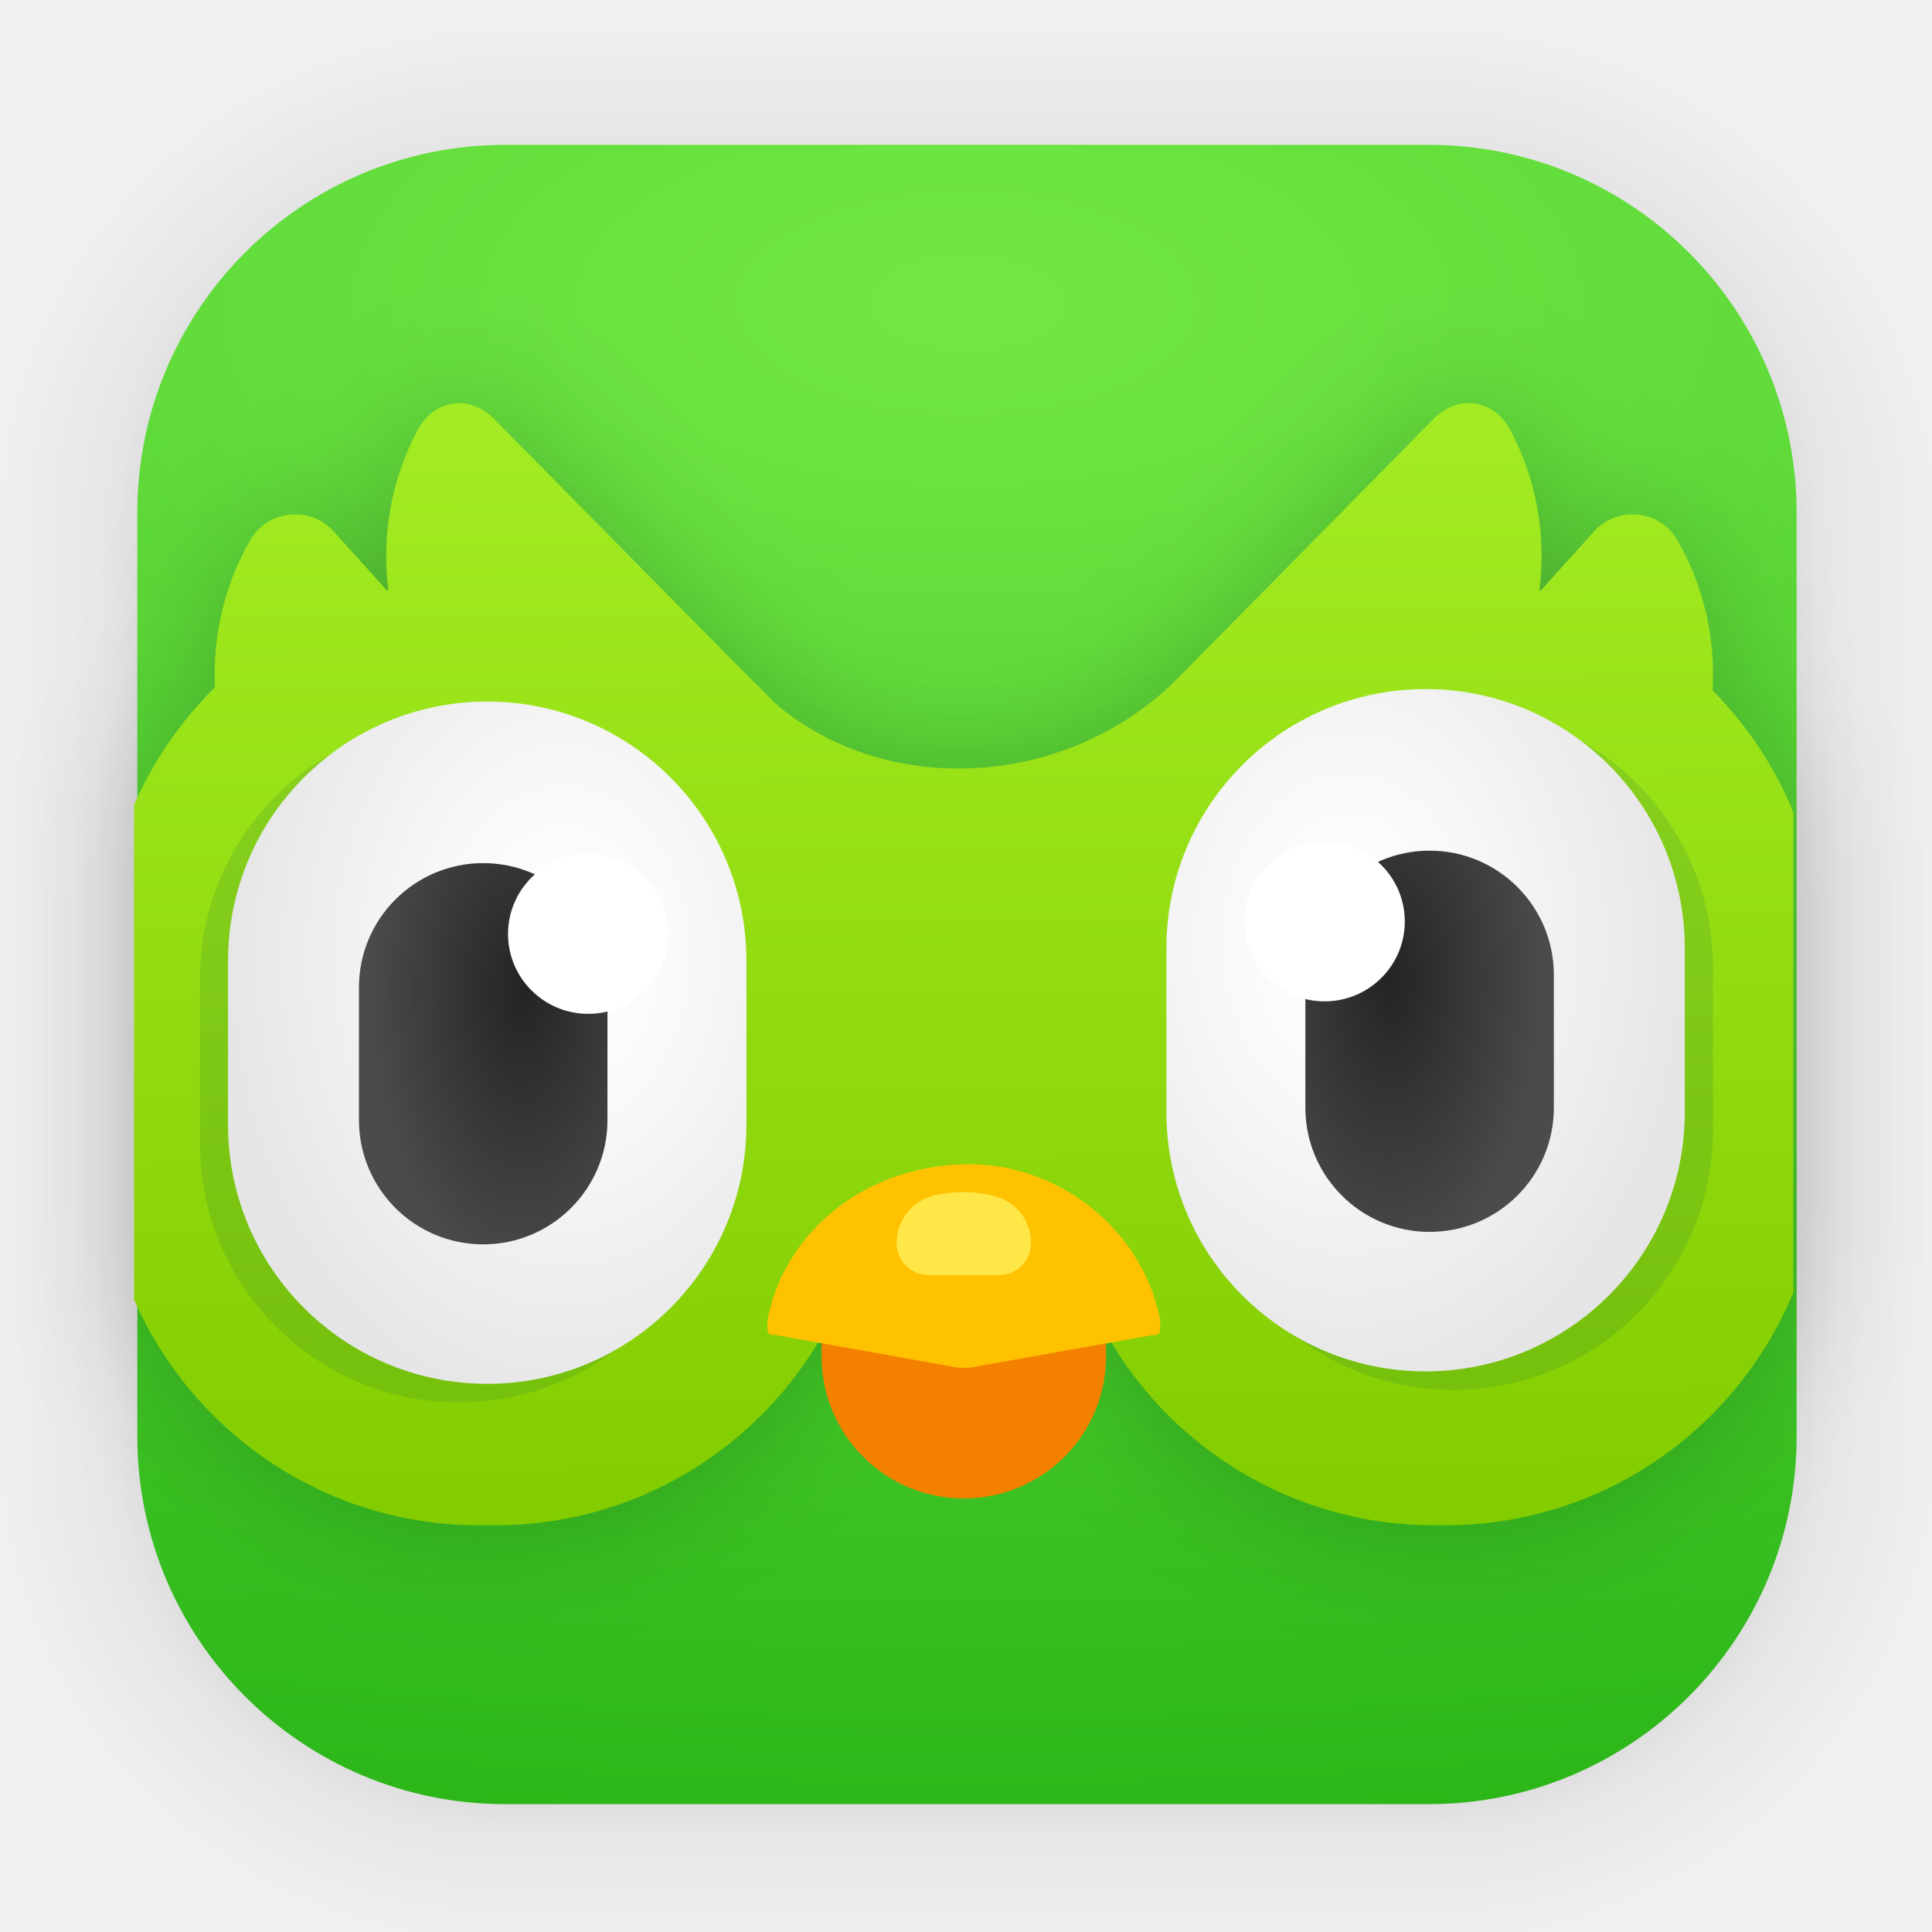
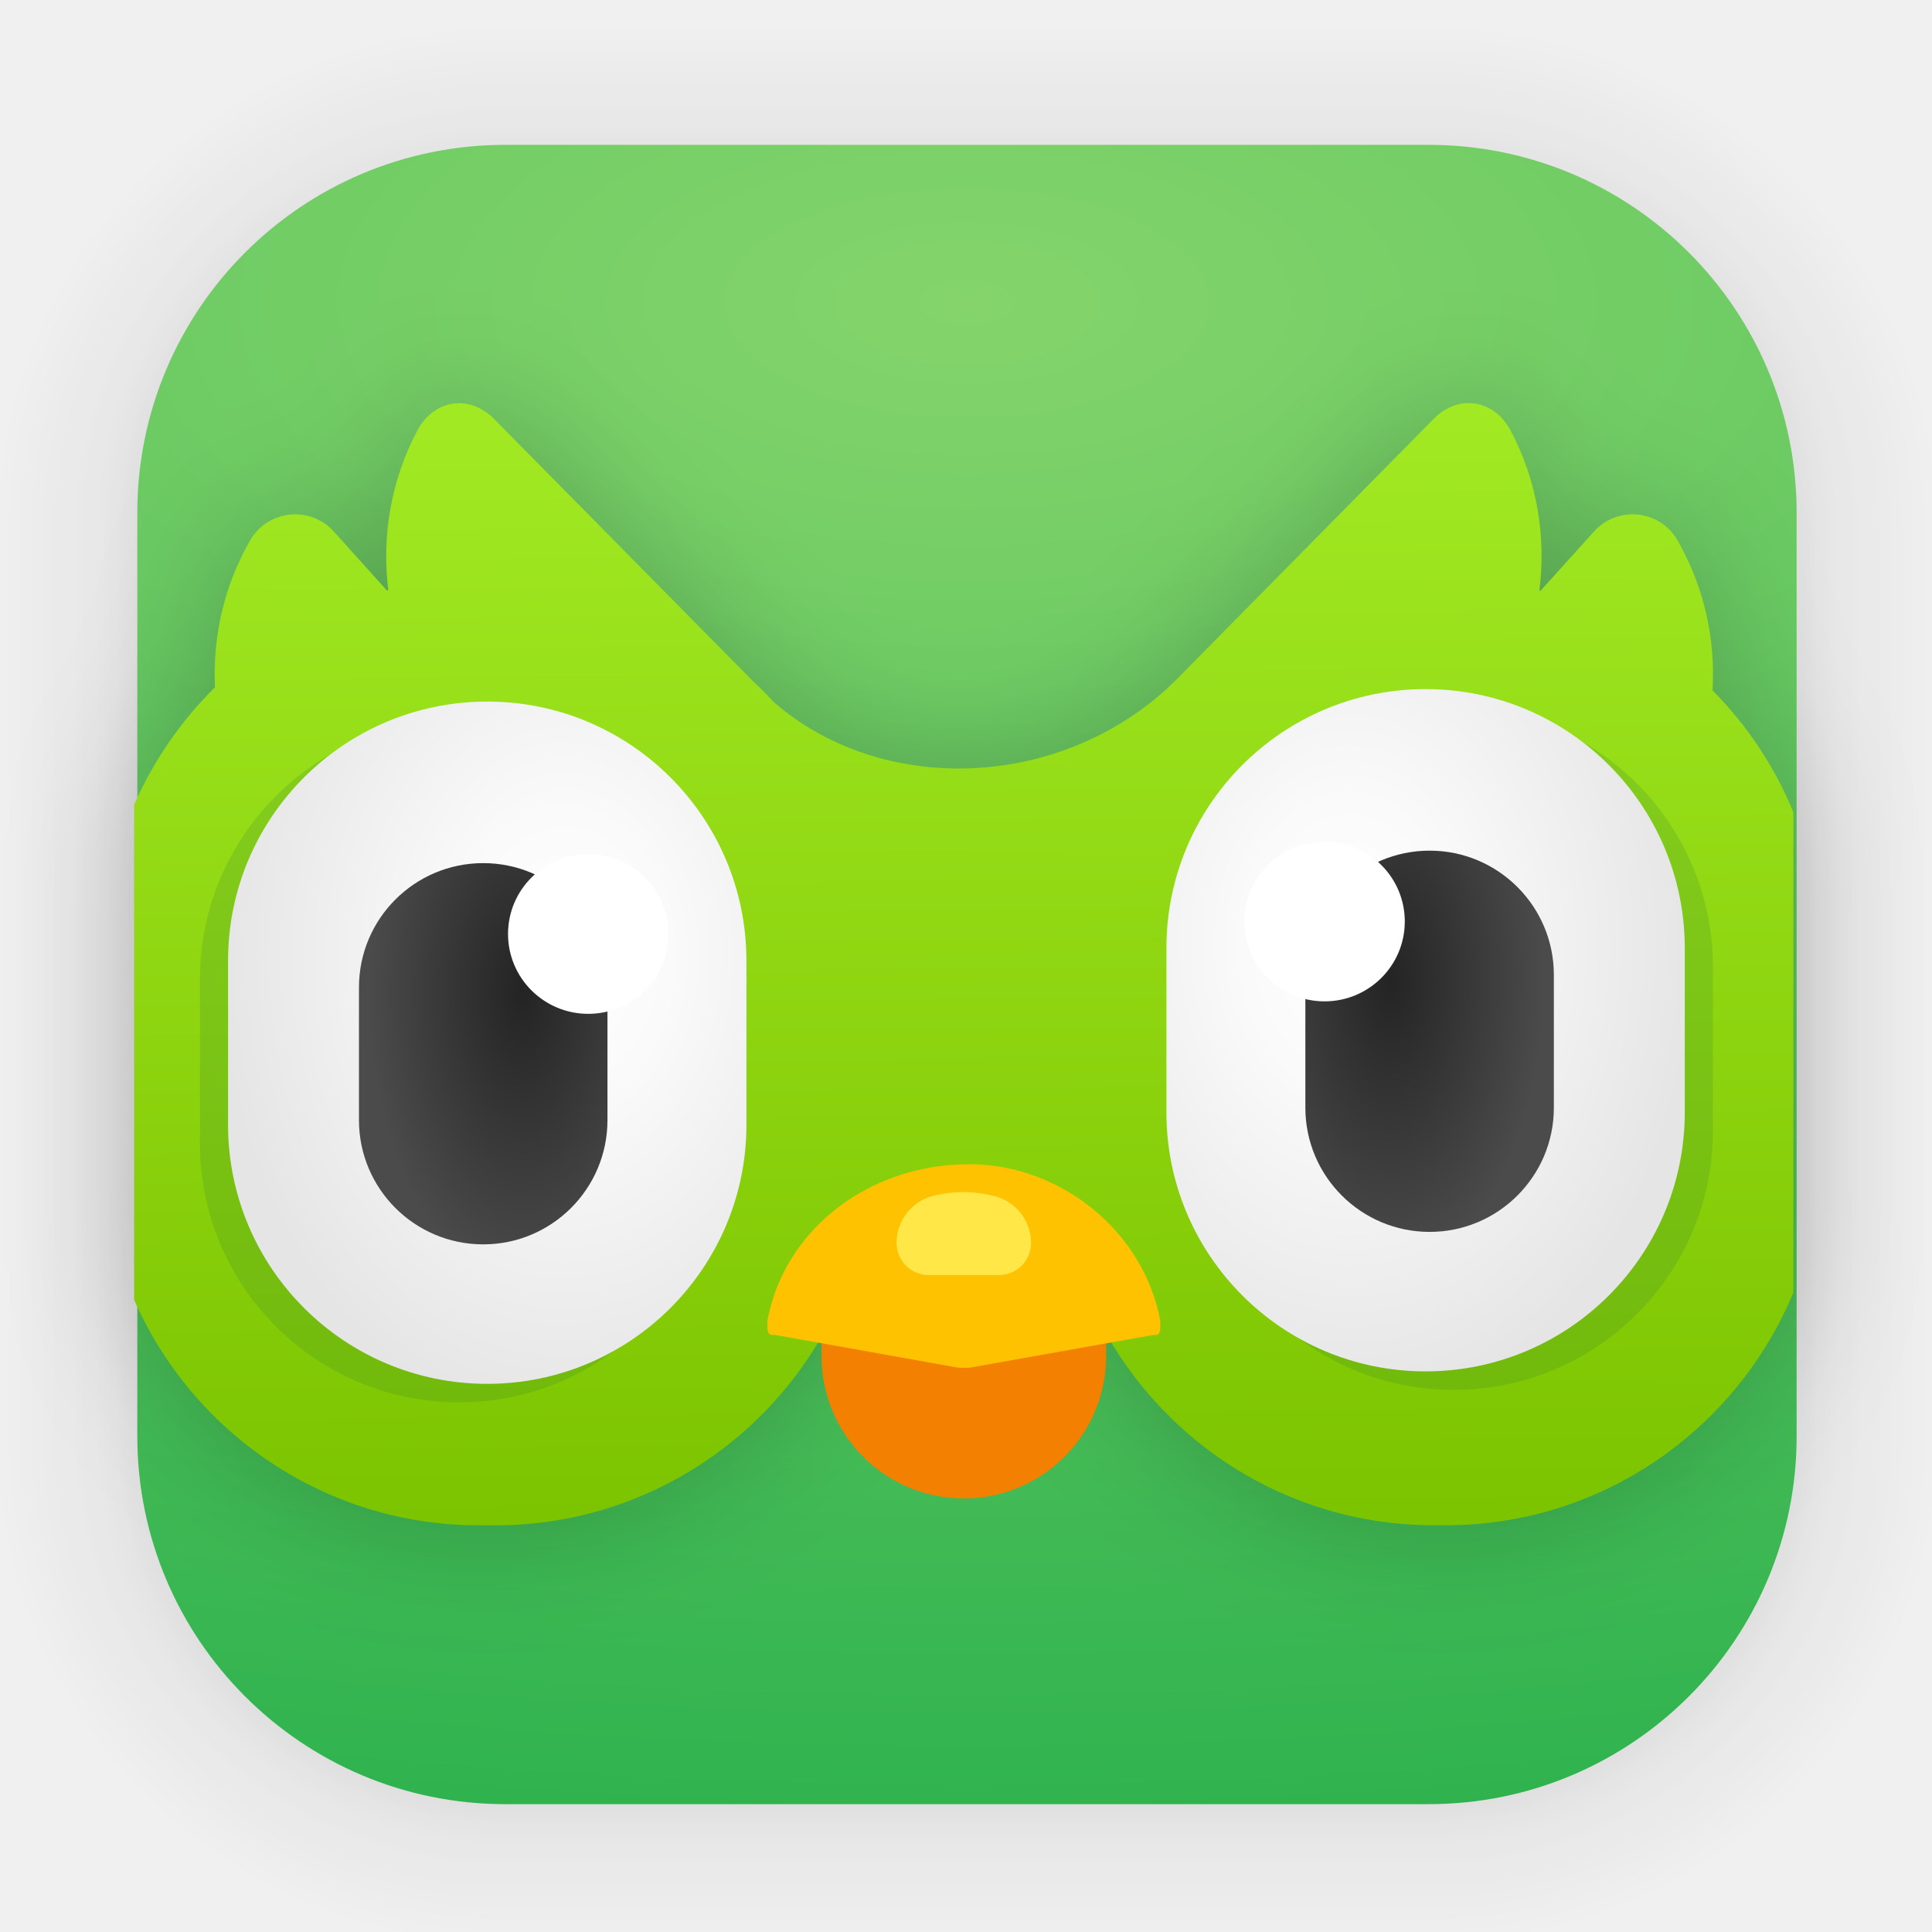
<svg xmlns="http://www.w3.org/2000/svg" xmlns:xlink="http://www.w3.org/1999/xlink" width="128" height="128" viewBox="0 0 33.867 33.867" version="1.1" id="svg1443">
  <defs id="defs1437">
    <linearGradient id="linearGradient1032">
      <stop style="stop-color:#242424;stop-opacity:1" offset="0" id="stop1028" />
      <stop style="stop-color:#4b4b4b;stop-opacity:1" offset="1" id="stop1030" />
    </linearGradient>
    <linearGradient id="linearGradient976">
      <stop style="stop-color:#ffffff;stop-opacity:1;" offset="0" id="stop972" />
      <stop style="stop-color:#fafafa;stop-opacity:1;" offset="0.308" id="stop982" />
      <stop style="stop-color:#e5e5e5;stop-opacity:1" offset="1" id="stop974" />
    </linearGradient>
    <linearGradient id="linearGradient1630">
-       <stop id="stop1626" offset="0" style="stop-color:#72e845;stop-opacity:1" />
-       <stop id="stop1628" offset="1" style="stop-color:#1eac10;stop-opacity:1" />
+       <stop id="stop1626" offset="0" style="stop-color:#84d46b;stop-opacity:1" />
+       <stop id="stop1628" offset="1" style="stop-color:#1eac49;stop-opacity:1" />
    </linearGradient>
    <filter color-interpolation-filters="sRGB" height="1.131" width="1.111" y="-0.066" x="-0.055" id="c-9">
      <feGaussianBlur id="feGaussianBlur1093" stdDeviation="1.106" />
    </filter>
    <linearGradient gradientUnits="userSpaceOnUse" gradientTransform="matrix(0.13235,0,0,0.13075,-32.379,1.0873)" y2="269.49" y1="235.15" x2="657.65" x1="319.21" id="a-12">
      <stop id="stop1076" offset="0" stop-color="#e54c18" />
      <stop id="stop1078" offset="1" stop-color="#fec350" />
    </linearGradient>
    <filter style="color-interpolation-filters:sRGB" id="filter2682" x="-0.091" y="-0.134" width="1.181" height="1.268">
      <feGaussianBlur stdDeviation="0.937" id="feGaussianBlur2684" />
    </filter>
    <linearGradient xlink:href="#linearGradient1846" id="linearGradient1848" x1="132.996" y1="62.064" x2="132.856" y2="45.671" gradientUnits="userSpaceOnUse" gradientTransform="matrix(1.170865,0,0,1.170865,-138.9098,-46.08465)" />
    <linearGradient id="linearGradient1846">
-       <stop style="stop-color:#82cc00;stop-opacity:1" offset="0" id="stop1842" />
-       <stop style="stop-color:#a3ec23;stop-opacity:1" offset="1" id="stop1844" />
+       <stop style="stop-color:#7dc400;stop-opacity:1" offset="0" id="stop1842" />
+       <stop style="stop-color:#a1e923;stop-opacity:1" offset="1" id="stop1844" />
    </linearGradient>
    <filter style="color-interpolation-filters:sRGB" id="filter2768" x="-0.306" y="-0.236" width="1.612" height="1.472">
      <feFlood flood-opacity="0.498" flood-color="rgb(0,0,0)" result="flood" id="feFlood2758" />
      <feComposite in="flood" in2="SourceGraphic" operator="out" result="composite1" id="feComposite2760" />
      <feGaussianBlur in="composite1" stdDeviation="1" result="blur" id="feGaussianBlur2762" />
      <feOffset dx="0" dy="0" result="offset" id="feOffset2764" />
      <feComposite in="offset" in2="SourceGraphic" operator="atop" result="composite2" id="feComposite2766" />
    </filter>
    <filter style="color-interpolation-filters:sRGB" id="filter2744" x="-0.306" y="-0.236" width="1.612" height="1.472">
      <feFlood flood-opacity="0.498" flood-color="rgb(0,0,0)" result="flood" id="feFlood2734" />
      <feComposite in="flood" in2="SourceGraphic" operator="out" result="composite1" id="feComposite2736" />
      <feGaussianBlur in="composite1" stdDeviation="1" result="blur" id="feGaussianBlur2738" />
      <feOffset dx="0" dy="0" result="offset" id="feOffset2740" />
      <feComposite in="offset" in2="SourceGraphic" operator="atop" result="composite2" id="feComposite2742" />
    </filter>
    <radialGradient xlink:href="#linearGradient976" id="radialGradient980" gradientUnits="userSpaceOnUse" gradientTransform="matrix(1.335324,-0.01086184,0.01470542,1.807843,-15.37901,-14.84649)" cx="39.551" cy="19.012" fx="39.551" fy="19.012" r="4.544" />
    <radialGradient xlink:href="#linearGradient1032" id="radialGradient1034" cx="38.449" cy="20.114" fx="38.449" fy="20.114" r="2.178" gradientTransform="matrix(1.239743,0.01007556,-0.01906985,2.346442,-8.834226,-27.84001)" gradientUnits="userSpaceOnUse" />
    <radialGradient xlink:href="#linearGradient976" id="radialGradient1062" gradientUnits="userSpaceOnUse" gradientTransform="matrix(1.335324,-0.01086184,0.01470542,1.807843,-15.37901,-14.84649)" cx="39.551" cy="19.012" fx="39.551" fy="19.012" r="4.544" />
    <radialGradient xlink:href="#linearGradient1032" id="radialGradient1064" gradientUnits="userSpaceOnUse" gradientTransform="matrix(1.239743,0.01007556,-0.01906985,2.346442,-8.834226,-27.84001)" cx="38.449" cy="20.114" fx="38.449" fy="20.114" r="2.178" />
    <radialGradient xlink:href="#linearGradient1630" id="radialGradient1066" cx="16.951" cy="5.309" fx="16.951" fy="5.309" r="14.544" gradientUnits="userSpaceOnUse" gradientTransform="matrix(4.664403,0,0,2.208267,-62.11581,-6.414963)" />
  </defs>
  <g id="layer1">
    <g style="opacity:0.188" transform="matrix(0.9757321,0,0,0.9636099,-65.73723,-36.32765)" id="g1702">
      <rect ry="6.61" rx="6.61" y="40.71" x="69.84" height="29.811" width="29.811" id="rect1634" style="fill:none;fill-opacity:1;stroke:#000000;stroke-width:0.1;stroke-linecap:round;stroke-linejoin:round;stroke-miterlimit:4;stroke-dasharray:none;stroke-opacity:0.02" />
      <rect style="fill:none;fill-opacity:1;stroke:#000000;stroke-width:0.2;stroke-linecap:round;stroke-linejoin:round;stroke-miterlimit:4;stroke-dasharray:none;stroke-opacity:0.02" id="rect1638" width="29.811" height="29.811" x="69.84" y="40.71" rx="6.61" ry="6.61" />
      <rect ry="6.61" rx="6.61" y="40.71" x="69.84" height="29.811" width="29.811" id="rect1640" style="fill:none;fill-opacity:1;stroke:#000000;stroke-width:0.3;stroke-linecap:round;stroke-linejoin:round;stroke-miterlimit:4;stroke-dasharray:none;stroke-opacity:0.02" />
      <rect style="fill:none;fill-opacity:1;stroke:#000000;stroke-width:0.4;stroke-linecap:round;stroke-linejoin:round;stroke-miterlimit:4;stroke-dasharray:none;stroke-opacity:0.02" id="rect1642" width="29.811" height="29.811" x="69.84" y="40.71" rx="6.61" ry="6.61" />
      <rect ry="6.61" rx="6.61" y="40.71" x="69.84" height="29.811" width="29.811" id="rect1644" style="fill:none;fill-opacity:1;stroke:#000000;stroke-width:0.5;stroke-linecap:round;stroke-linejoin:round;stroke-miterlimit:4;stroke-dasharray:none;stroke-opacity:0.02" />
      <rect style="fill:none;fill-opacity:1;stroke:#000000;stroke-width:0.6;stroke-linecap:round;stroke-linejoin:round;stroke-miterlimit:4;stroke-dasharray:none;stroke-opacity:0.02" id="rect1646" width="29.811" height="29.811" x="69.84" y="40.71" rx="6.61" ry="6.61" />
      <rect ry="6.61" rx="6.61" y="40.71" x="69.84" height="29.811" width="29.811" id="rect1648" style="fill:none;fill-opacity:1;stroke:#000000;stroke-width:0.7;stroke-linecap:round;stroke-linejoin:round;stroke-miterlimit:4;stroke-dasharray:none;stroke-opacity:0.02" />
      <rect style="fill:none;fill-opacity:1;stroke:#000000;stroke-width:0.8;stroke-linecap:round;stroke-linejoin:round;stroke-miterlimit:4;stroke-dasharray:none;stroke-opacity:0.02" id="rect1650" width="29.811" height="29.811" x="69.84" y="40.71" rx="6.61" ry="6.61" />
      <rect ry="6.61" rx="6.61" y="40.71" x="69.84" height="29.811" width="29.811" id="rect1652" style="fill:none;fill-opacity:1;stroke:#000000;stroke-width:1;stroke-linecap:round;stroke-linejoin:round;stroke-miterlimit:4;stroke-dasharray:none;stroke-opacity:0.02" />
      <rect style="fill:none;fill-opacity:1;stroke:#000000;stroke-width:1.2;stroke-linecap:round;stroke-linejoin:round;stroke-miterlimit:4;stroke-dasharray:none;stroke-opacity:0.02" id="rect1654" width="29.811" height="29.811" x="69.84" y="40.71" rx="6.61" ry="6.61" />
      <rect ry="6.61" rx="6.61" y="40.71" x="69.84" height="29.811" width="29.811" id="rect1656" style="fill:none;fill-opacity:1;stroke:#000000;stroke-width:1.4;stroke-linecap:round;stroke-linejoin:round;stroke-miterlimit:4;stroke-dasharray:none;stroke-opacity:0.02" />
      <rect style="fill:none;fill-opacity:1;stroke:#000000;stroke-width:1.6;stroke-linecap:round;stroke-linejoin:round;stroke-miterlimit:4;stroke-dasharray:none;stroke-opacity:0.02" id="rect1658" width="29.811" height="29.811" x="69.84" y="40.71" rx="6.61" ry="6.61" />
      <rect ry="6.61" rx="6.61" y="40.71" x="69.84" height="29.811" width="29.811" id="rect1660" style="fill:none;fill-opacity:1;stroke:#000000;stroke-width:1.8;stroke-linecap:round;stroke-linejoin:round;stroke-miterlimit:4;stroke-dasharray:none;stroke-opacity:0.02" />
      <rect style="fill:none;fill-opacity:1;stroke:#000000;stroke-width:2;stroke-linecap:round;stroke-linejoin:round;stroke-miterlimit:4;stroke-dasharray:none;stroke-opacity:0.02" id="rect1662" width="29.811" height="29.811" x="69.84" y="40.71" rx="6.61" ry="6.61" />
      <rect ry="6.61" rx="6.61" y="40.71" x="69.84" height="29.811" width="29.811" id="rect1664" style="fill:none;fill-opacity:1;stroke:#000000;stroke-width:2.2;stroke-linecap:round;stroke-linejoin:round;stroke-miterlimit:4;stroke-dasharray:none;stroke-opacity:0.02" />
      <rect style="fill:none;fill-opacity:1;stroke:#000000;stroke-width:2.6;stroke-linecap:round;stroke-linejoin:round;stroke-miterlimit:4;stroke-dasharray:none;stroke-opacity:0.02" id="rect1666" width="29.811" height="29.811" x="69.84" y="40.71" rx="6.61" ry="6.61" />
      <rect ry="6.61" rx="6.61" y="40.71" x="69.84" height="29.811" width="29.811" id="rect1668" style="fill:none;fill-opacity:1;stroke:#000000;stroke-width:3;stroke-linecap:round;stroke-linejoin:round;stroke-miterlimit:4;stroke-dasharray:none;stroke-opacity:0.02" />
      <rect style="fill:none;fill-opacity:1;stroke:#000000;stroke-width:3.4;stroke-linecap:round;stroke-linejoin:round;stroke-miterlimit:4;stroke-dasharray:none;stroke-opacity:0.02" id="rect1670" width="29.811" height="29.811" x="69.84" y="40.71" rx="6.61" ry="6.61" />
      <rect ry="6.61" rx="6.61" y="40.71" x="69.84" height="29.811" width="29.811" id="rect1672" style="fill:none;fill-opacity:1;stroke:#000000;stroke-width:3.8;stroke-linecap:round;stroke-linejoin:round;stroke-miterlimit:4;stroke-dasharray:none;stroke-opacity:0.02" />
      <rect style="fill:none;fill-opacity:1;stroke:#000000;stroke-width:4.2;stroke-linecap:round;stroke-linejoin:round;stroke-miterlimit:4;stroke-dasharray:none;stroke-opacity:0.02" id="rect1674" width="29.811" height="29.811" x="69.84" y="40.71" rx="6.61" ry="6.61" />
      <rect ry="6.61" rx="6.61" y="40.71" x="69.84" height="29.811" width="29.811" id="rect1676" style="fill:none;fill-opacity:1;stroke:#000000;stroke-width:4.6;stroke-linecap:round;stroke-linejoin:round;stroke-miterlimit:4;stroke-dasharray:none;stroke-opacity:0.02" />
      <rect style="fill:none;fill-opacity:1;stroke:#000000;stroke-width:5;stroke-linecap:round;stroke-linejoin:round;stroke-miterlimit:4;stroke-dasharray:none;stroke-opacity:0.02" id="rect1678" width="29.811" height="29.811" x="69.84" y="40.71" rx="6.61" ry="6.61" />
    </g>
    <rect ry="6.449" rx="6.449" y="2.539" x="2.407" height="29.087" width="29.087" id="rect849" style="fill:url(#radialGradient1066);fill-opacity:1;stroke-width:2.688;stroke-linecap:round;stroke-linejoin:round" />
    <path fill-rule="evenodd" clip-rule="evenodd" d="m 145.488,58.705 v -7.185 c -0.281,-0.686 -0.696,-1.305 -1.21,-1.824 0.046,-0.771 -0.126,-1.552 -0.526,-2.249 -0.262,-0.456 -0.895,-0.522 -1.249,-0.129 l -0.803,0.89 c -0.005,-0.003 -0.009,-0.003 -0.015,-0.005 0.104,-0.813 -0.034,-1.652 -0.432,-2.402 -0.247,-0.466 -0.783,-0.548 -1.152,-0.17 l -3.857,3.908 c -0.044,0.041 -0.09,0.085 -0.133,0.129 -0.002,0.003 -0.007,0.005 -0.009,0.007 -1.676,1.519 -4.289,1.582 -5.885,0.187 -0.099,-0.109 -0.204,-0.213 -0.313,-0.315 l -3.864,-3.913 c -0.369,-0.378 -0.905,-0.296 -1.152,0.17 -0.395,0.747 -0.536,1.582 -0.434,2.389 -0.007,0.003 -0.015,0.003 -0.022,0.005 l -0.793,-0.881 c -0.354,-0.393 -0.987,-0.327 -1.252,0.129 -0.393,0.682 -0.565,1.446 -0.529,2.203 -0.507,0.5 -0.919,1.096 -1.21,1.759 v 7.411 c 0.871,1.987 2.855,3.377 5.162,3.377 h 0.247 c 2.288,0 4.257,-1.366 5.138,-3.326 0.847,-0.005 1.46,-0.007 1.841,-0.007 0.825,-0.002 1.468,-0.002 1.928,-0.002 0.878,1.965 2.853,3.335 5.143,3.335 h 0.175 c 2.351,0 4.364,-1.443 5.208,-3.491 z" fill="#8ee000" id="path4-5" style="opacity:0.2;fill:#000000;fill-opacity:1;stroke-width:0.099;filter:url(#filter2682)" transform="matrix(1.170865,0,0,1.170865,-138.9098,-46.08465)" />
    <path fill-rule="evenodd" clip-rule="evenodd" d="m 31.437,22.651 v -8.413 c -0.329,-0.804 -0.815,-1.528 -1.417,-2.136 0.054,-0.903 -0.148,-1.818 -0.616,-2.633 -0.307,-0.534 -1.048,-0.611 -1.463,-0.151 l -0.94,1.042 c -0.006,-0.003 -0.011,-0.003 -0.017,-0.006 C 27.106,9.404 26.944,8.421 26.478,7.544 26.188,6.998 25.561,6.902 25.129,7.345 l -4.516,4.576 c -0.051,0.048 -0.105,0.099 -0.156,0.151 -0.002,0.003 -0.008,0.006 -0.011,0.009 -1.963,1.778 -5.022,1.852 -6.89,0.219 -0.116,-0.128 -0.239,-0.25 -0.366,-0.369 L 8.665,7.348 C 8.233,6.904 7.605,7.001 7.316,7.546 6.853,8.421 6.688,9.398 6.807,10.344 c -0.008,0.003 -0.017,0.003 -0.026,0.006 L 5.853,9.319 C 5.438,8.858 4.697,8.935 4.387,9.469 3.927,10.267 3.726,11.162 3.768,12.048 3.175,12.633 2.692,13.332 2.351,14.107 v 8.677 c 1.02,2.326 3.343,3.954 6.044,3.954 h 0.29 c 2.678,0 4.985,-1.599 6.016,-3.894 0.991,-0.006 1.71,-0.009 2.156,-0.009 0.966,-0.003 1.718,-0.003 2.258,-0.003 1.028,2.301 3.34,3.905 6.021,3.905 h 0.205 c 2.752,0 5.11,-1.69 6.098,-4.087 z" fill="#8ee000" id="path4" style="fill:url(#linearGradient1848);fill-opacity:1;stroke-width:0.116" />
    <path fill-rule="evenodd" clip-rule="evenodd" d="m 9.51,15.133 c 1.201,0 2.178,0.974 2.178,2.179 v 2.326 c 0,1.201 -0.974,2.178 -2.178,2.178 -1.201,0 -2.178,-0.974 -2.178,-2.178 v -2.326 c 0,-1.204 0.977,-2.179 2.178,-2.179 z" fill="#4b4b4b" id="path10" style="stroke-width:0.116" />
    <path fill-rule="evenodd" clip-rule="evenodd" d="m 16.895,20.413 c 1.377,0 2.494,1.116 2.494,2.494 v 0.866 c 0,1.378 -1.116,2.494 -2.494,2.494 -1.378,0 -2.494,-1.116 -2.494,-2.494 v -0.866 c 0,-1.377 1.116,-2.494 2.494,-2.494 z" fill="#f48000" id="path12" style="stroke-width:0.116" />
    <path d="m 13.453,23.146 c 0.298,-1.59 1.772,-2.738 3.536,-2.738 1.605,0 3.056,1.176 3.349,2.738 v 0.128 c 0,0.099 -0.034,0.139 -0.125,0.128 l -3.221,0.574 c -0.088,0 -0.1,0 -0.19,0 l -3.224,-0.577 c -0.091,0.011 -0.125,-0.028 -0.125,-0.128 z" fill="#ffc200" id="path14" style="stroke-width:0.116" />
    <path fill-rule="evenodd" clip-rule="evenodd" d="m 16.367,20.959 c 0.168,-0.04 0.341,-0.062 0.514,-0.062 0.185,0 0.372,0.023 0.557,0.071 0.375,0.097 0.636,0.435 0.636,0.821 0,0.312 -0.253,0.562 -0.562,0.562 h -1.233 c -0.312,0 -0.562,-0.253 -0.562,-0.562 -0.002,-0.392 0.267,-0.736 0.65,-0.829 z" fill="#ffe747" id="path16" style="stroke-width:0.116" />
    <path d="m 7.67,17.774 c 0.776,0 1.406,-0.627 1.406,-1.4 0,-0.773 -0.629,-1.4 -1.406,-1.4 -0.776,0 -1.406,0.627 -1.406,1.4 0,0.773 0.629,1.4 1.406,1.4 z" fill="#ffffff" id="path20" style="stroke-width:0.116" />
    <g id="g1050" transform="translate(-14.06768,-2.553558)">
      <rect style="fill:#22723c;fill-opacity:0.164;stroke-width:1;stroke-linecap:round;stroke-linejoin:round" id="rect1044" width="9.087" height="11.96" x="35.007" y="14.958" rx="4.544" ry="4.544" />
      <rect style="fill:url(#radialGradient980);fill-opacity:1;stroke-width:1;stroke-linecap:round;stroke-linejoin:round" id="rect966" width="9.087" height="11.96" x="34.514" y="14.633" rx="4.544" ry="4.544" />
      <path fill-rule="evenodd" clip-rule="evenodd" d="m 39.128,17.465 c 1.201,0 2.178,0.974 2.178,2.179 v 2.326 c 0,1.201 -0.974,2.178 -2.178,2.178 -1.201,0 -2.178,-0.974 -2.178,-2.178 v -2.326 c 0,-1.204 0.977,-2.179 2.178,-2.179 z" fill="#4b4b4b" id="path10-6" style="fill:url(#radialGradient1034);fill-opacity:1;stroke-width:0.116" />
      <path d="m 37.287,20.107 c 0.776,0 1.406,-0.627 1.406,-1.4 0,-0.773 -0.629,-1.4 -1.406,-1.4 -0.776,0 -1.406,0.627 -1.406,1.4 0,0.773 0.629,1.4 1.406,1.4 z" fill="#ffffff" id="path20-7" style="stroke-width:0.116" />
    </g>
    <g id="g1060" transform="matrix(-1,0,0,1,47.59854,-2.334903)">
      <rect style="fill:#22723c;fill-opacity:0.164;stroke-width:1;stroke-linecap:round;stroke-linejoin:round" id="rect1052" width="9.087" height="11.96" x="35.007" y="14.958" rx="4.544" ry="4.544" />
      <rect style="fill:url(#radialGradient1062);fill-opacity:1;stroke-width:1;stroke-linecap:round;stroke-linejoin:round" id="rect1054" width="9.087" height="11.96" x="34.514" y="14.633" rx="4.544" ry="4.544" />
      <path fill-rule="evenodd" clip-rule="evenodd" d="m 39.128,17.465 c 1.201,0 2.178,0.974 2.178,2.179 v 2.326 c 0,1.201 -0.974,2.178 -2.178,2.178 -1.201,0 -2.178,-0.974 -2.178,-2.178 v -2.326 c 0,-1.204 0.977,-2.179 2.178,-2.179 z" fill="#4b4b4b" id="path1056" style="fill:url(#radialGradient1064);fill-opacity:1;stroke-width:0.116" />
      <path d="m 37.287,20.107 c 0.776,0 1.406,-0.627 1.406,-1.4 0,-0.773 -0.629,-1.4 -1.406,-1.4 -0.776,0 -1.406,0.627 -1.406,1.4 0,0.773 0.629,1.4 1.406,1.4 z" fill="#ffffff" id="path1058" style="stroke-width:0.116" />
    </g>
  </g>
</svg>
